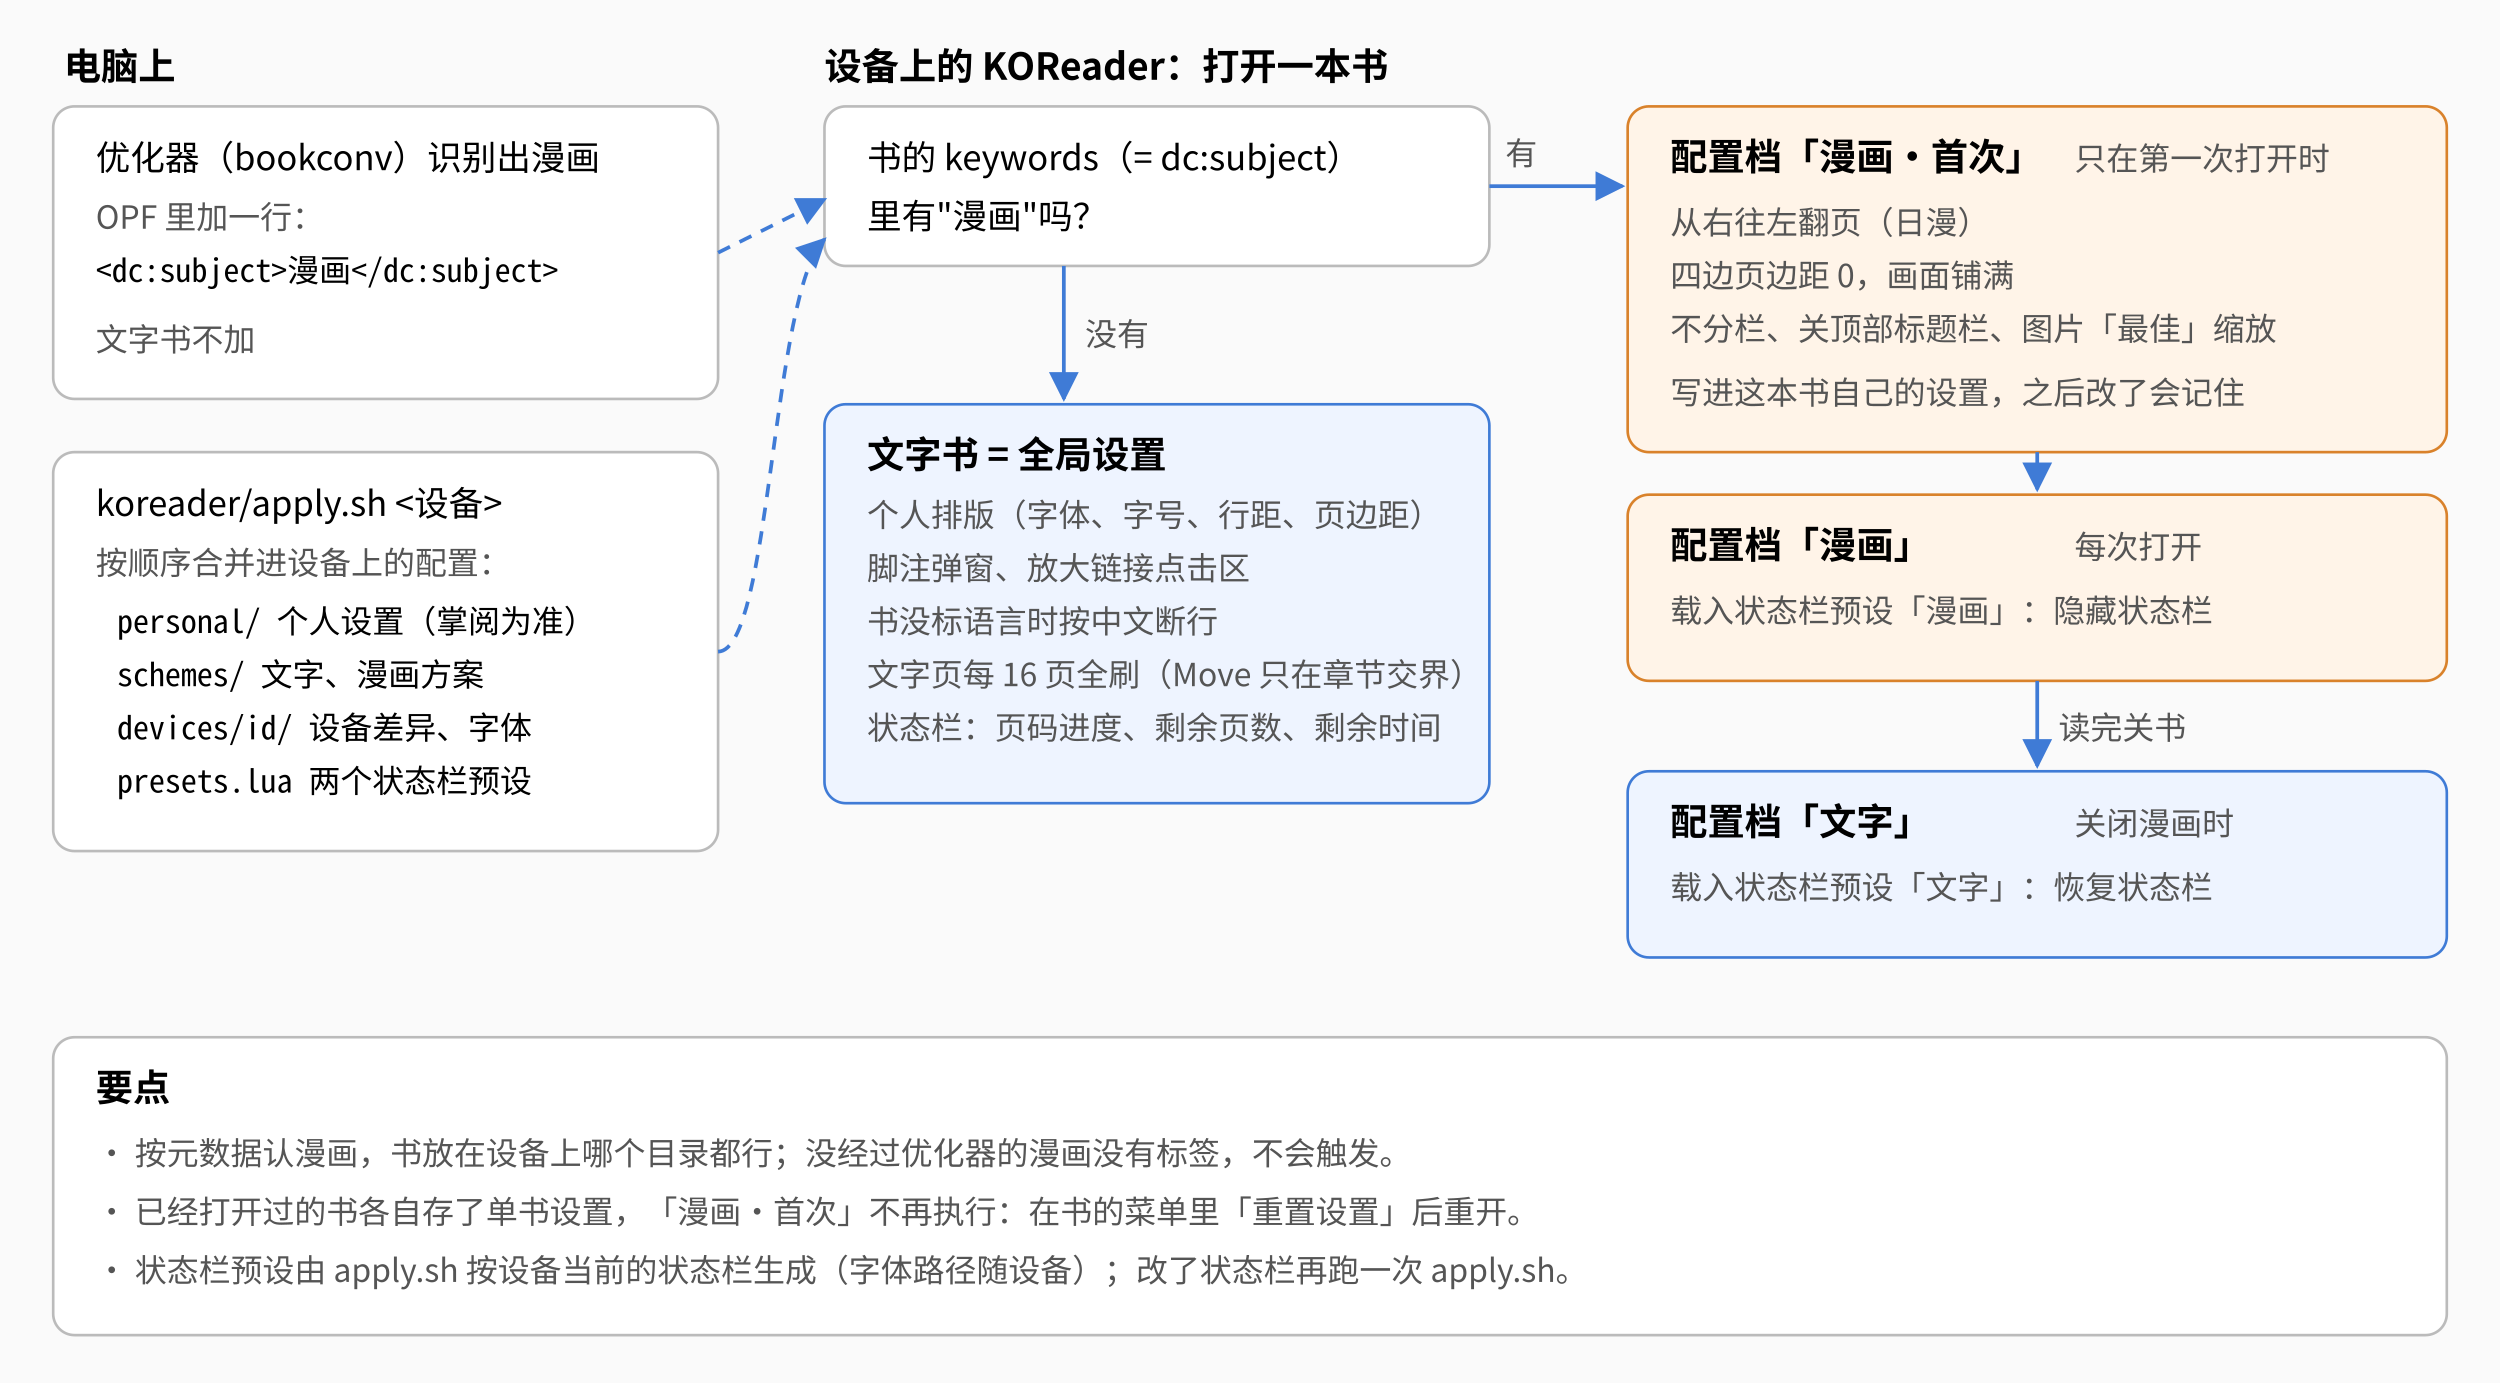
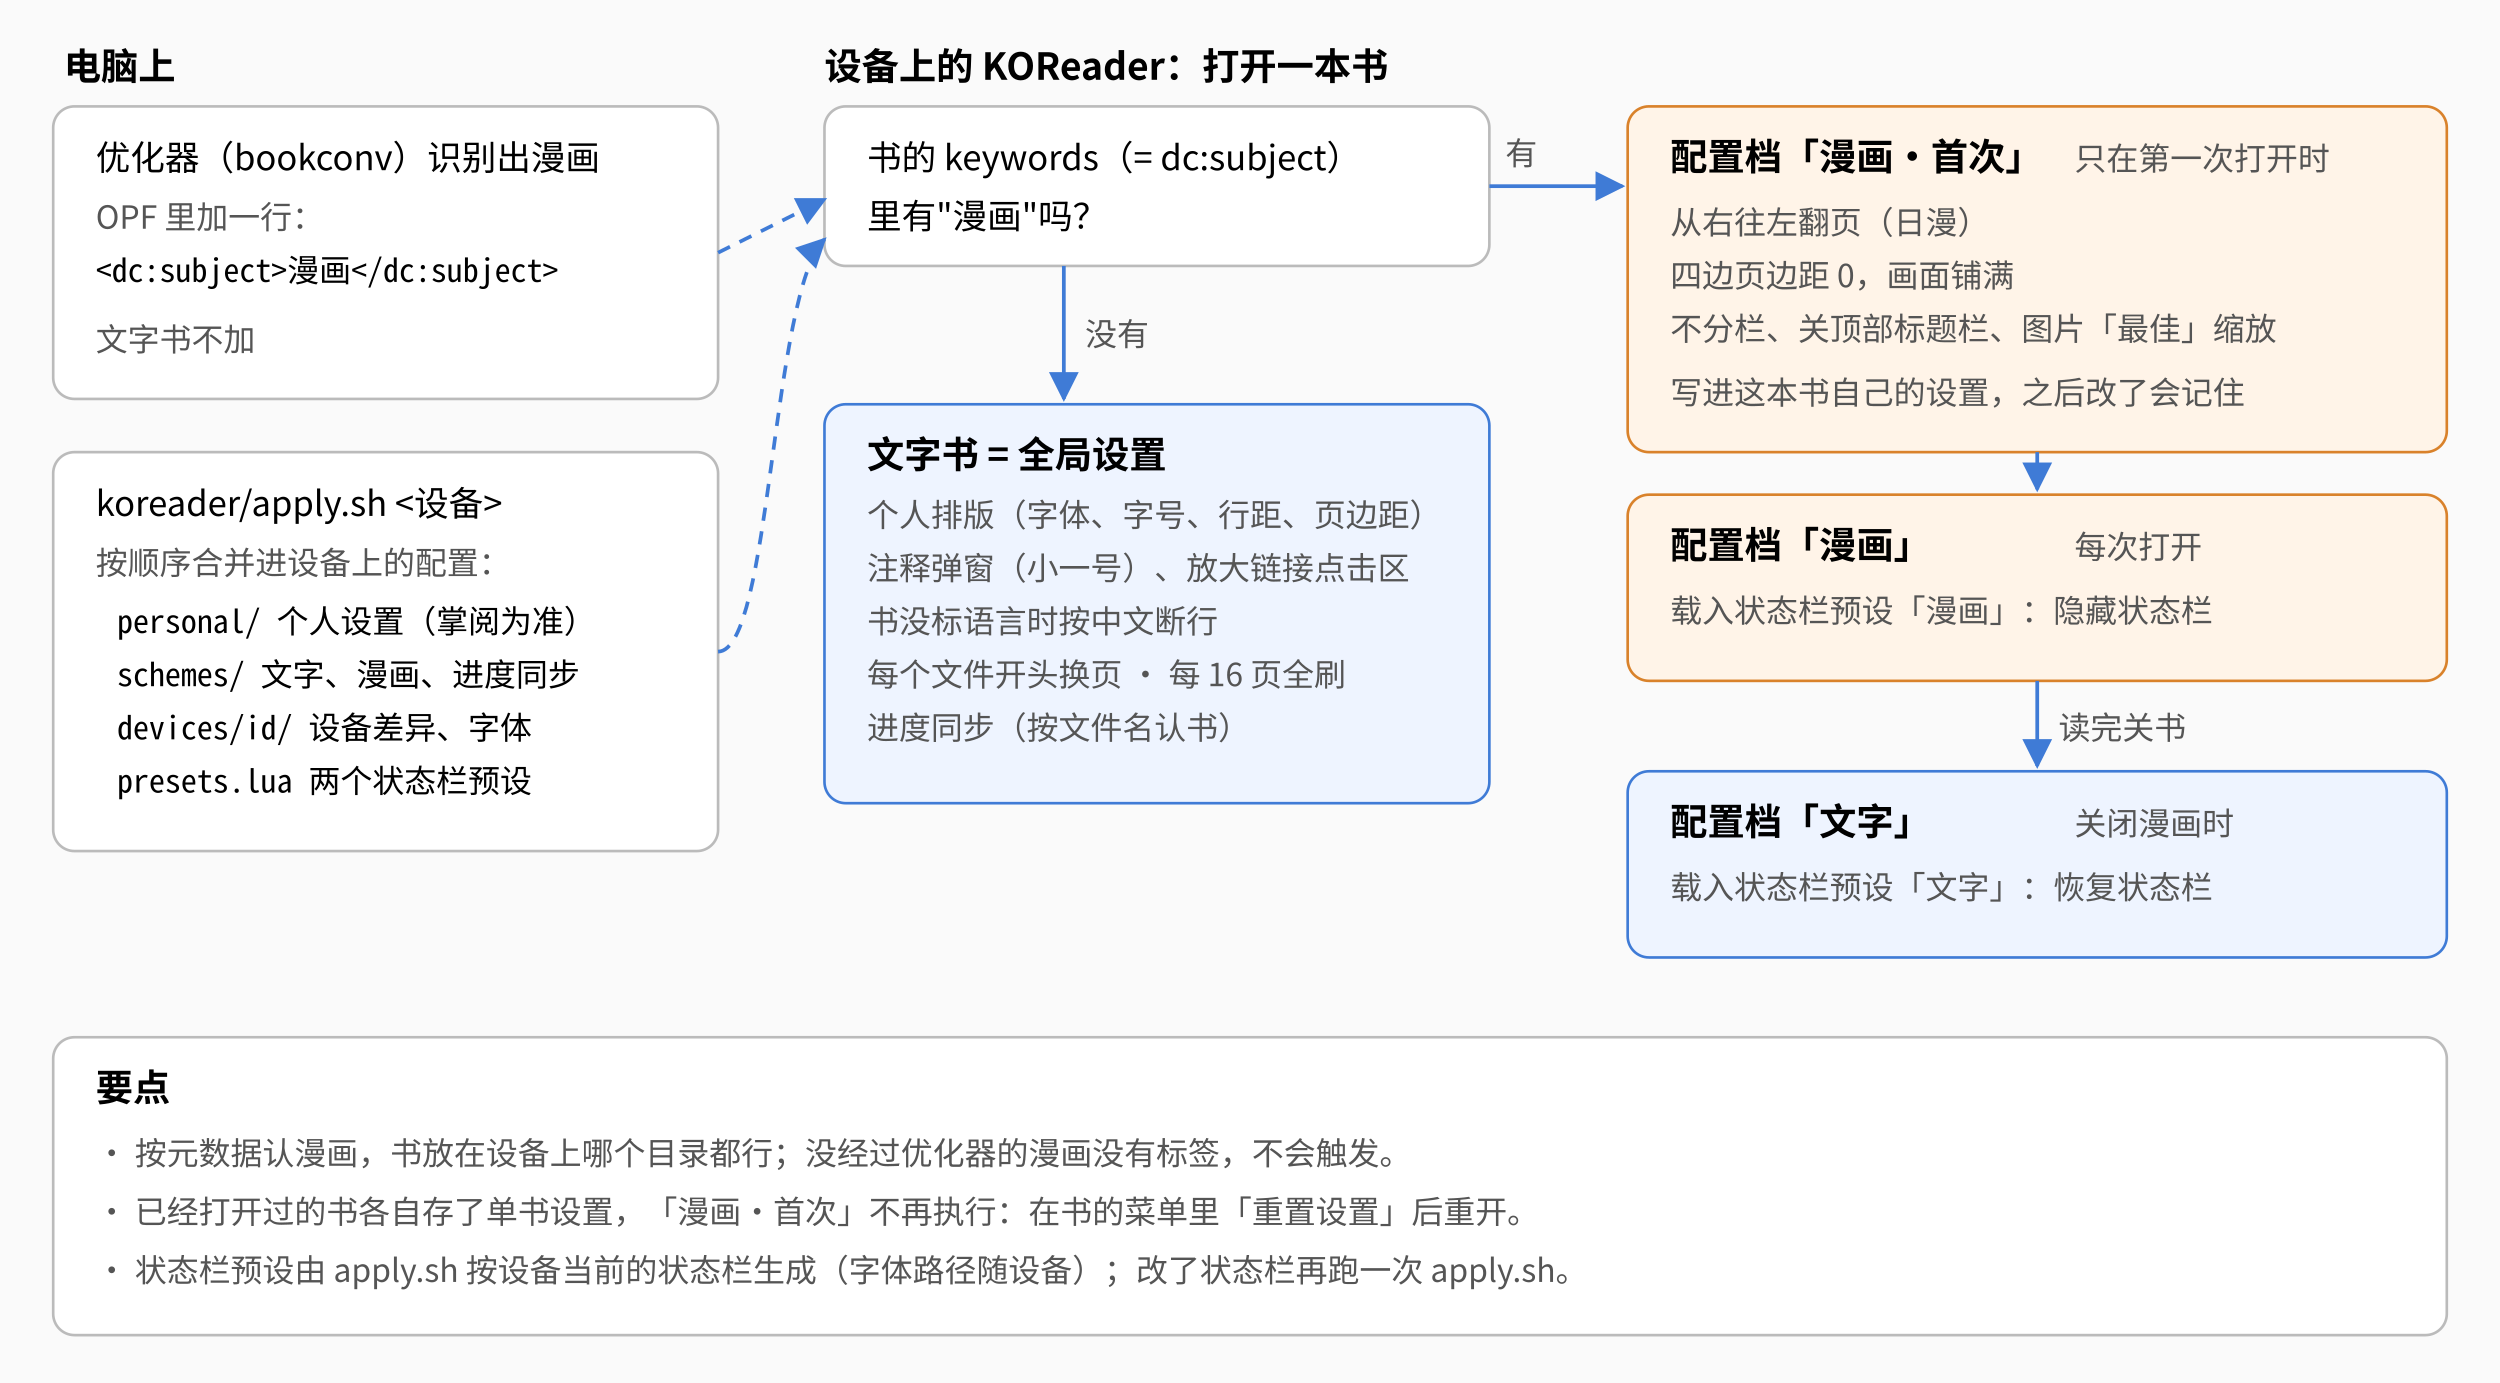
<svg xmlns="http://www.w3.org/2000/svg" viewBox="0 0 940 520" font-family="'Noto Sans CJK SC','PingFang SC','Microsoft YaHei',sans-serif" font-size="13">
  <defs>
    <marker id="a" viewBox="0 0 10 10" refX="9" refY="5" markerWidth="8" markerHeight="8" orient="auto">
      <path d="M0 0L10 5L0 10z" fill="#3f7bd6" />
    </marker>
    <style>
      .m{font-family:'JetBrains Mono','Noto Sans Mono CJK SC',monospace;font-size:12px}
      .s{font-size:12px;fill:#555}
      .h{font-weight:bold;font-size:14px}
      .l{stroke:#3f7bd6;stroke-width:1.4;fill:none}
      .box{fill:#fff;stroke:#bbb}
      .txt{fill:#eef4ff;stroke:#3f7bd6}
      .cmc{fill:#fff4e8;stroke:#d9822b}
    </style>
  </defs>
  <rect width="940" height="520" fill="#fafafa" />
  <text x="24" y="30" class="h">电脑上</text>
  <rect x="20" y="40" width="250" height="110" rx="8" class="box" />
  <text x="36" y="64">优化器（bookconv）识别出漫画</text>
  <text x="36" y="86" class="s">OPF 里加一行：</text>
  <text x="36" y="106" class="m">&lt;dc:subject&gt;漫画&lt;/dc:subject&gt;</text>
  <text x="36" y="132" class="s">文字书不加</text>
  <rect x="20" y="170" width="250" height="150" rx="8" class="box" />
  <text x="36" y="194">koreader/apply.sh &lt;设备&gt;</text>
  <text x="36" y="216" class="s">按顺序合并进设备上的配置：</text>
  <text x="44" y="238" class="m">personal/   个人设置（掌阅为准）</text>
-   <text x="44" y="258" class="m">schemes/    文字、漫画方案</text>
+   <text x="44" y="258" class="m">schemes/    文字、漫画、进度同步</text>
  <text x="44" y="278" class="m">devices/id/ 设备差异、字体</text>
  <text x="44" y="298" class="m">presets.lua 两个状态栏预设</text>
  <text x="310" y="30" class="h">设备上的 KOReader：打开一本书</text>
  <rect x="310" y="40" width="250" height="60" rx="8" class="box" />
  <text x="326" y="64">书的 keywords（= dc:subject）</text>
  <text x="326" y="86">里有"漫画"吗？</text>
  <path d="M270 95 L310 75" class="l" marker-end="url(#a)" stroke-dasharray="5 4" />
  <path d="M270 245 C 290 245, 290 110, 310 90" class="l" marker-end="url(#a)" stroke-dasharray="5 4" />
  <path d="M400 100 L400 150" class="l" marker-end="url(#a)" />
  <text x="408" y="130" class="s">没有</text>
  <rect x="310" y="152" width="250" height="150" rx="8" class="txt" />
  <text x="326" y="176" class="h">文字书 = 全局设置</text>
  <text x="326" y="198" class="s">个人排版（字体、字号、行距、页边距）</text>
-   <text x="326" y="218" class="s">脚注弹窗、放大链接点击区</text>
+   <text x="326" y="218" class="s">注释弹窗（小一号）、放大链接点击区</text>
  <text x="326" y="238" class="s">书没标语言时按中文断行</text>
-   <text x="326" y="258" class="s">文字页每 16 页全刷（Move 只在章节交界）</text>
-   <text x="326" y="278" class="s">状态栏：页码进度、剩余页数、剩余时间</text>
+   <text x="326" y="258" class="s">每个文件开头换页 · 每 16 页全刷</text>
+   <text x="326" y="278" class="s">进度同步（按文件名认书）</text>
  <path d="M560 70 L610 70" class="l" marker-end="url(#a)" />
  <text x="566" y="62" class="s">有</text>
  <rect x="612" y="40" width="308" height="130" rx="8" class="cmc" />
  <text x="628" y="64" class="h">配置档「漫画·首次」</text>
  <text x="780" y="64" class="s">只在第一次打开时</text>
  <text x="628" y="88" class="s">从右往左翻页（日漫）</text>
  <text x="628" y="108" class="s">四边页边距 0，画面铺满</text>
  <text x="628" y="128" class="s">不分栏、关顶部标题栏、图片「最佳」缩放</text>
  <text x="628" y="152" class="s">写进这本书自己的设置，之后改了会记住</text>
  <rect x="612" y="186" width="308" height="70" rx="8" class="cmc" />
  <text x="628" y="210" class="h">配置档「漫画」</text>
  <text x="780" y="210" class="s">每次打开</text>
  <text x="628" y="234" class="s">载入状态栏预设「漫画」：隐藏状态栏</text>
  <path d="M766 170 L766 184" class="l" marker-end="url(#a)" />
  <rect x="612" y="290" width="308" height="70" rx="8" class="txt" />
  <text x="628" y="314" class="h">配置档「文字」</text>
  <text x="780" y="314" class="s">关闭漫画时</text>
  <text x="628" y="338" class="s">载入状态栏预设「文字」：恢复状态栏</text>
  <path d="M766 256 L766 288" class="l" marker-end="url(#a)" />
  <text x="774" y="278" class="s">读完关书</text>
  <rect x="20" y="390" width="900" height="112" rx="8" class="box" />
  <text x="36" y="414" class="h">要点</text>
  <text x="36" y="438" class="s">· 按元数据认漫画，书放在设备上哪个目录都行；没经过优化器的漫画没有标签，不会触发。</text>
  <text x="36" y="460" class="s">· 已经打开过的书各自存了单书设置，「漫画·首次」不再执行：在书的菜单里「重置设置」后重开。</text>
  <text x="36" y="482" class="s">· 状态栏预设由 apply.sh 按设备当前的状态栏生成（字体路径随设备）；改了状态栏再跑一次 apply.sh。</text>
</svg>
